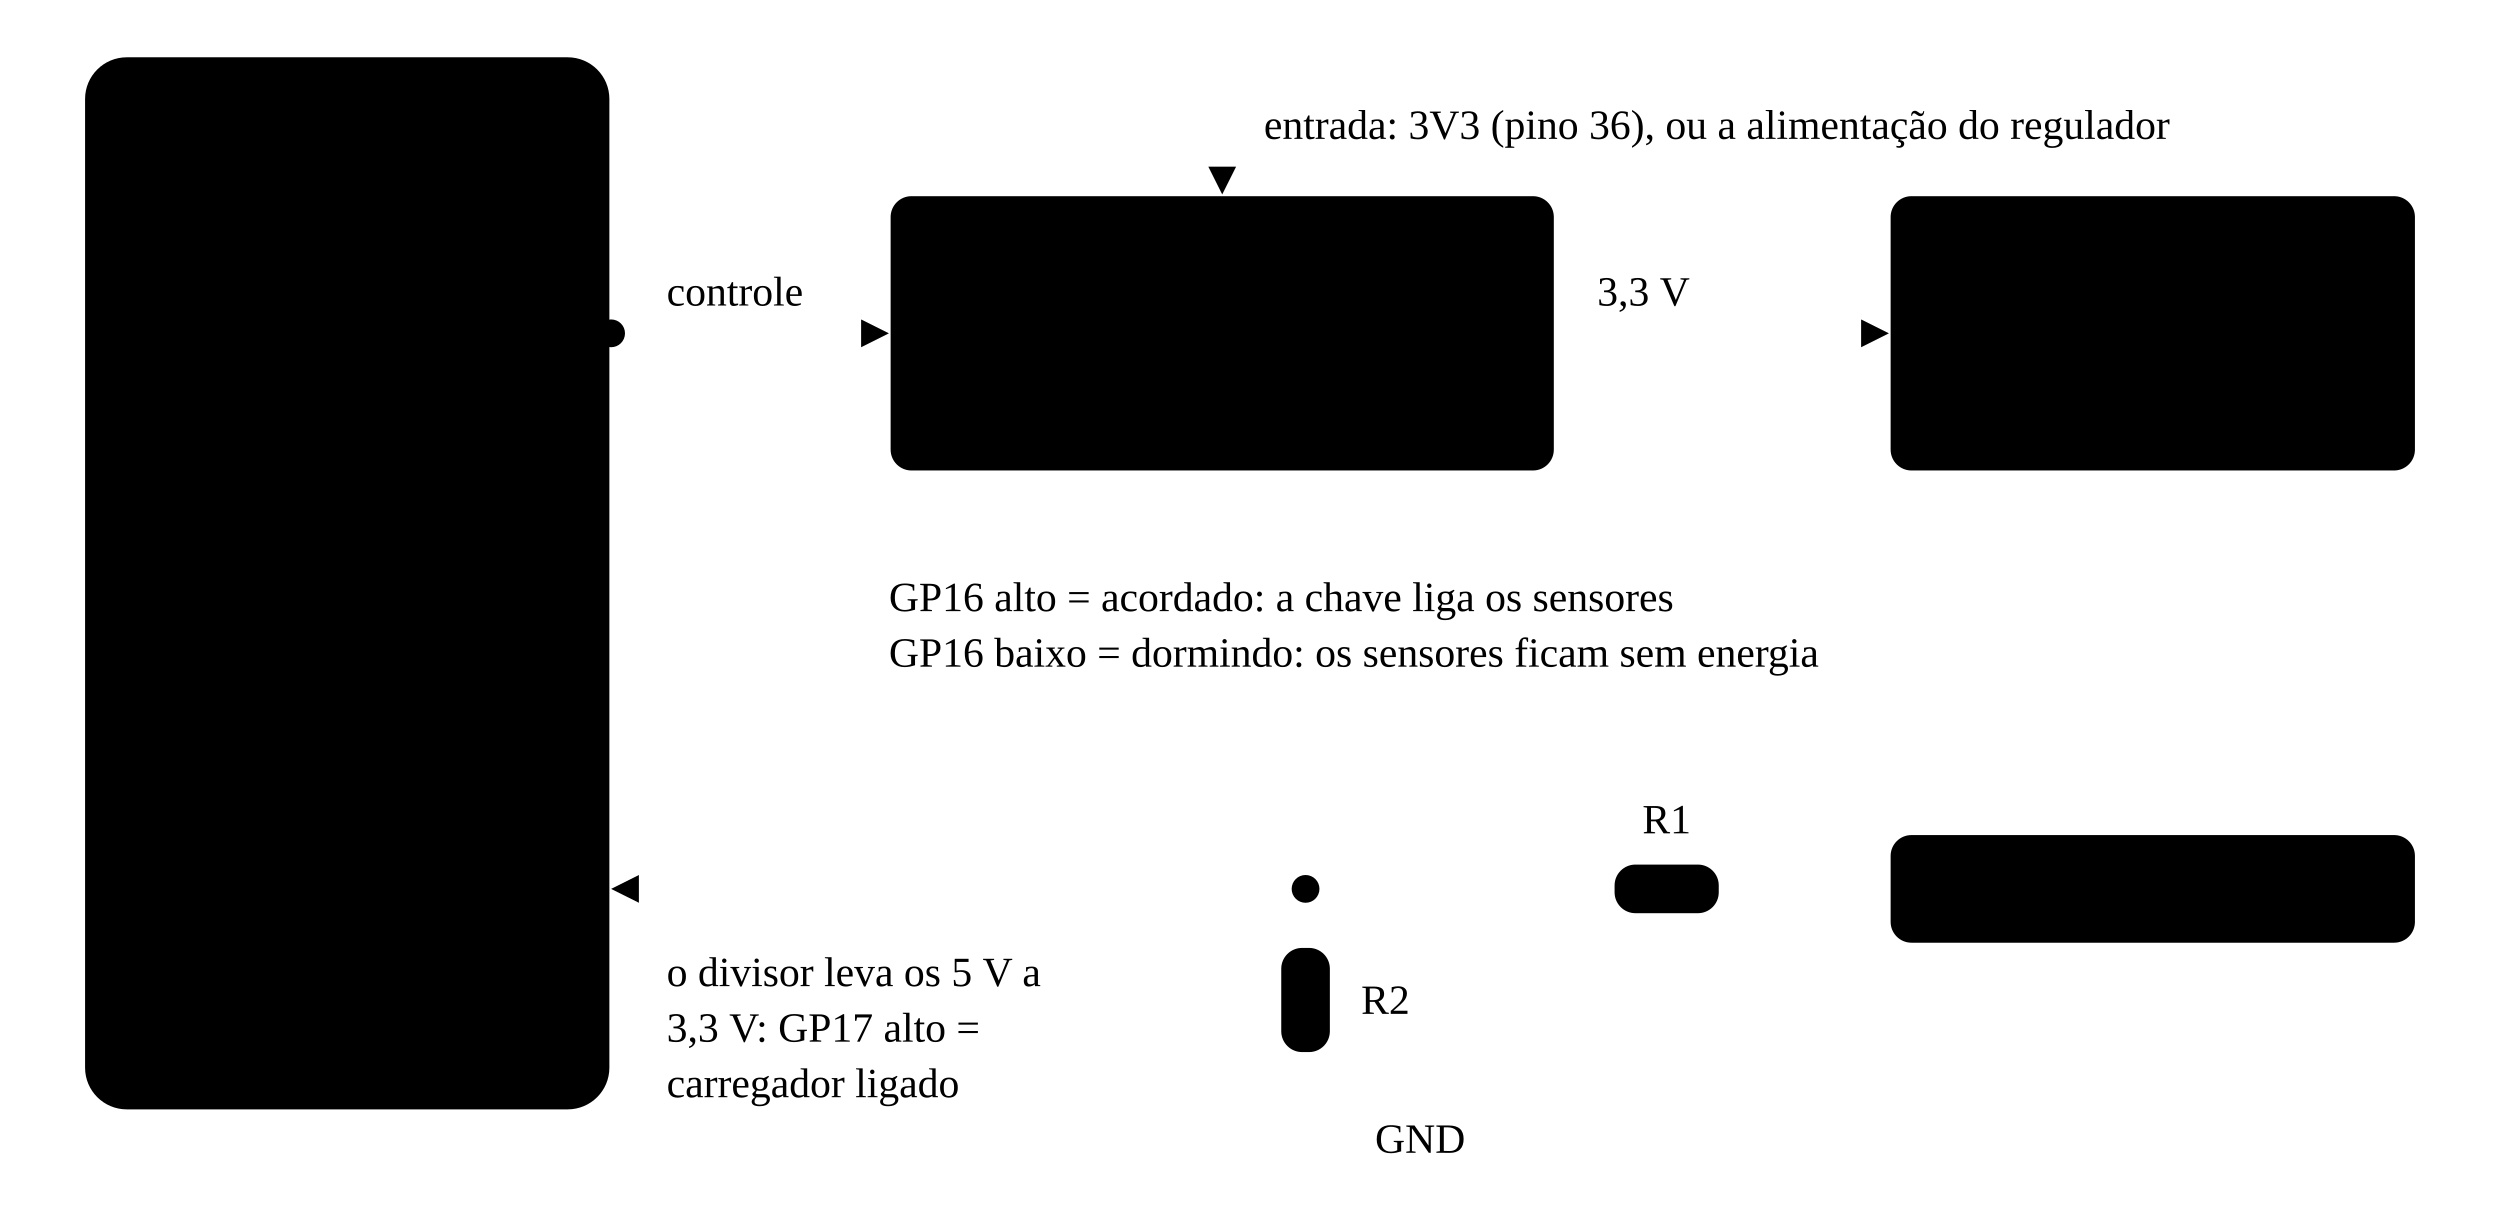
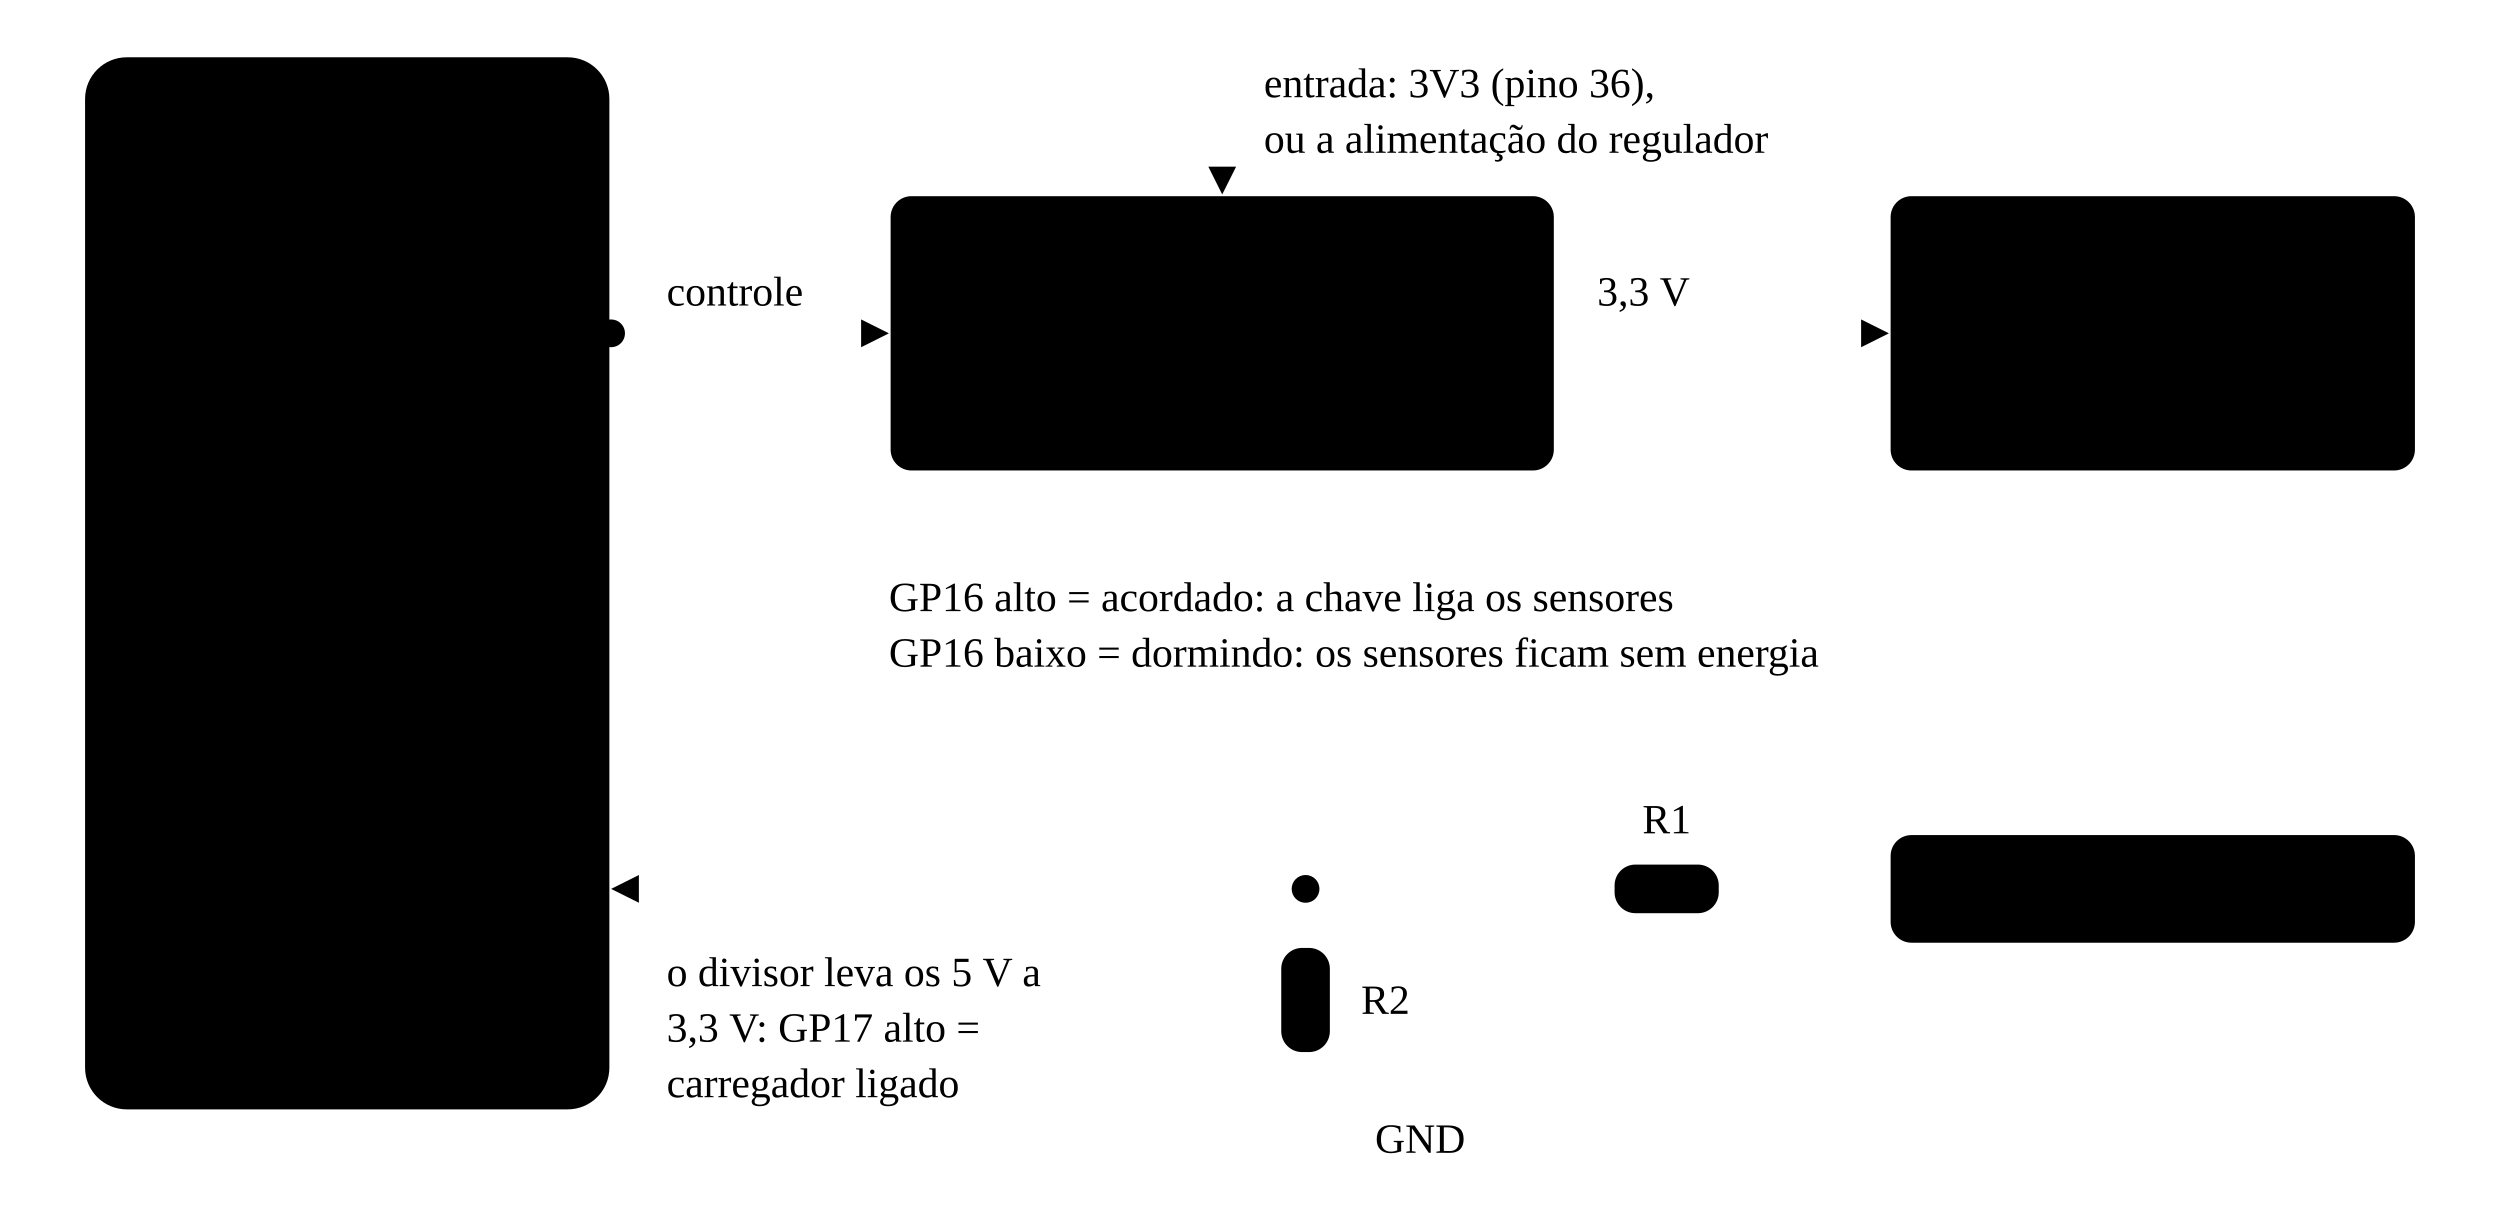
<svg xmlns="http://www.w3.org/2000/svg" viewBox="0 0 720 352" role="img" class="dg">
  <defs>
    <marker id="02-air-energia-ponta" viewBox="0 0 8 8" refX="8" refY="4" markerWidth="8" markerHeight="8" markerUnits="userSpaceOnUse" orient="auto">
      <path class="dg-ponta" d="M0 0L8 4L0 8z" />
    </marker>
    <marker id="02-air-energia-ponta-acento" viewBox="0 0 8 8" refX="8" refY="4" markerWidth="8" markerHeight="8" markerUnits="userSpaceOnUse" orient="auto">
      <path class="dg-ponta-acento" d="M0 0L8 4L0 8z" />
    </marker>
  </defs>
  <rect class="dg-caixa-2" x="24.5" y="16.5" width="151" height="303" rx="12" />
  <text class="dg-t dg-b" x="40" y="36">Pico W</text>
  <text class="dg-t" x="160" y="100" text-anchor="end">
    <tspan class="dg-m">GP16</tspan> · pino 21</text>
  <text class="dg-n dg-c2" x="160" y="116" text-anchor="end">saída</text>
  <text class="dg-t" x="160" y="260" text-anchor="end">
    <tspan class="dg-m">GP17</tspan> · pino 22</text>
-   <text class="dg-n dg-c2" x="160" y="276" text-anchor="end">entrada, com pull-down</text>
+   <text class="dg-n dg-c2" x="160" y="276" text-anchor="end">entrada,</text>
+   <text class="dg-n dg-c2" x="160" y="292" text-anchor="end">com pull-down</text>
  <rect class="dg-caixa" x="256.5" y="56.5" width="191" height="79" rx="6" />
  <text class="dg-t dg-b" x="268" y="76">chave do lado positivo</text>
  <text class="dg-n dg-c2" x="268" y="92">MOSFET de canal P com</text>
  <text class="dg-n dg-c2" x="268" y="108">acionamento, ou pino EN</text>
  <text class="dg-n dg-c2" x="268" y="124">de um regulador de 3,3 V</text>
  <rect class="dg-caixa-2" x="544.5" y="56.5" width="151" height="79" rx="6" />
  <text class="dg-t" x="556" y="76">barramento de</text>
  <text class="dg-t" x="556" y="92">3,3 V dos sensores</text>
  <text class="dg-n dg-c2" x="556" y="108">DS18B20, DHT22,</text>
  <text class="dg-n dg-c2" x="556" y="124">BME280</text>
  <polyline class="dg-fio-acento" points="176,96 256,96" marker-end="url(#02-air-energia-ponta-acento)" />
  <circle class="dg-no-acento" cx="176" cy="96" r="4" />
  <text class="dg-n dg-c2" x="192" y="88">controle</text>
  <polyline class="dg-fio" points="448,96 544,96" marker-end="url(#02-air-energia-ponta)" />
  <text class="dg-n dg-c2" x="460" y="88">3,3 V</text>
  <polyline class="dg-fio" points="352,24 352,56" marker-end="url(#02-air-energia-ponta)" />
-   <text class="dg-n dg-c2" x="364" y="40">entrada: 3V3 (pino 36), ou a alimentação do regulador</text>
+   <text class="dg-n dg-c2" x="364" y="28">entrada: 3V3 (pino 36),</text>
+   <text class="dg-n dg-c2" x="364" y="44">ou a alimentação do regulador</text>
  <text class="dg-t" x="256" y="176">
    <tspan class="dg-m">GP16</tspan> alto = acordado: a chave liga os sensores</text>
  <text class="dg-t" x="256" y="192">
    <tspan class="dg-m">GP16</tspan> baixo = dormindo: os sensores ficam sem energia</text>
  <rect class="dg-caixa-2" x="544.5" y="240.5" width="151" height="31" rx="6" />
  <text class="dg-t" x="556" y="260">carregador de 5 V</text>
  <polyline class="dg-fio-acento" points="464,256 176,256" marker-end="url(#02-air-energia-ponta-acento)" />
  <polyline class="dg-fio" points="544,256 496,256" />
  <rect class="dg-comp" x="465" y="249" width="30" height="14" rx="6" />
  <text class="dg-n dg-m dg-c2" x="480" y="240" text-anchor="middle">R1</text>
  <circle class="dg-no-acento" cx="376" cy="256" r="4" />
  <polyline class="dg-fio" points="376,256 376,272" />
  <rect class="dg-comp" x="369" y="273" width="14" height="30" rx="6" />
  <text class="dg-n dg-m dg-c2" x="392" y="292">R2</text>
  <polyline class="dg-fio" points="376,304 376,320" />
  <polyline class="dg-fio" points="360,320 392,320" />
  <polyline class="dg-fio" points="364,324 388,324" />
  <polyline class="dg-fio" points="368,328 384,328" />
  <text class="dg-n dg-c2" x="396" y="332">GND</text>
  <text class="dg-n dg-c2" x="192" y="284">o divisor leva os 5 V a</text>
  <text class="dg-n dg-c2" x="192" y="300">3,3 V: GP17 alto =</text>
  <text class="dg-n dg-c2" x="192" y="316">carregador ligado</text>
</svg>
